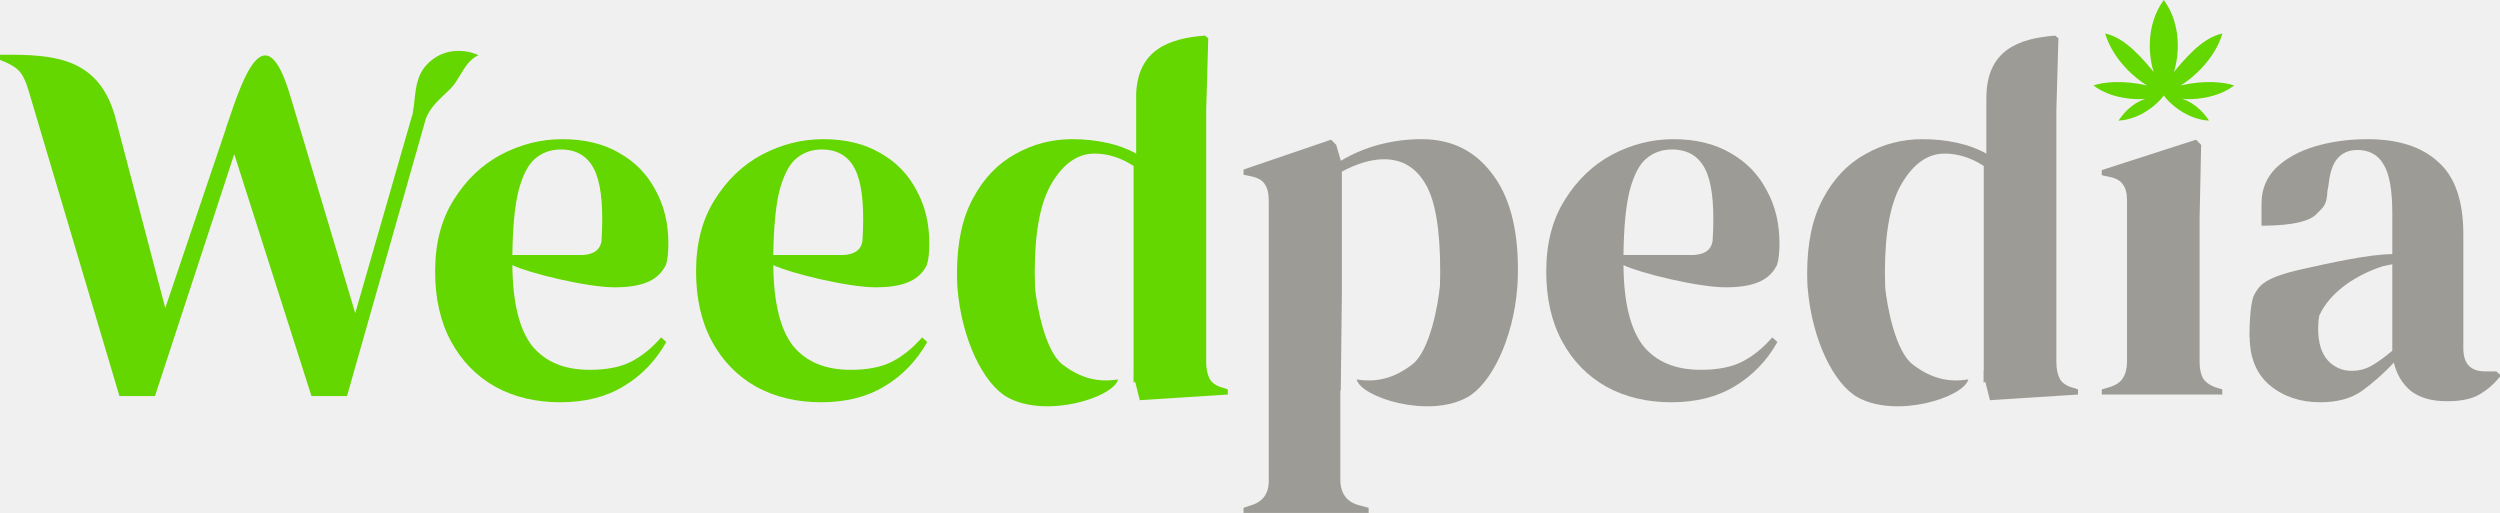
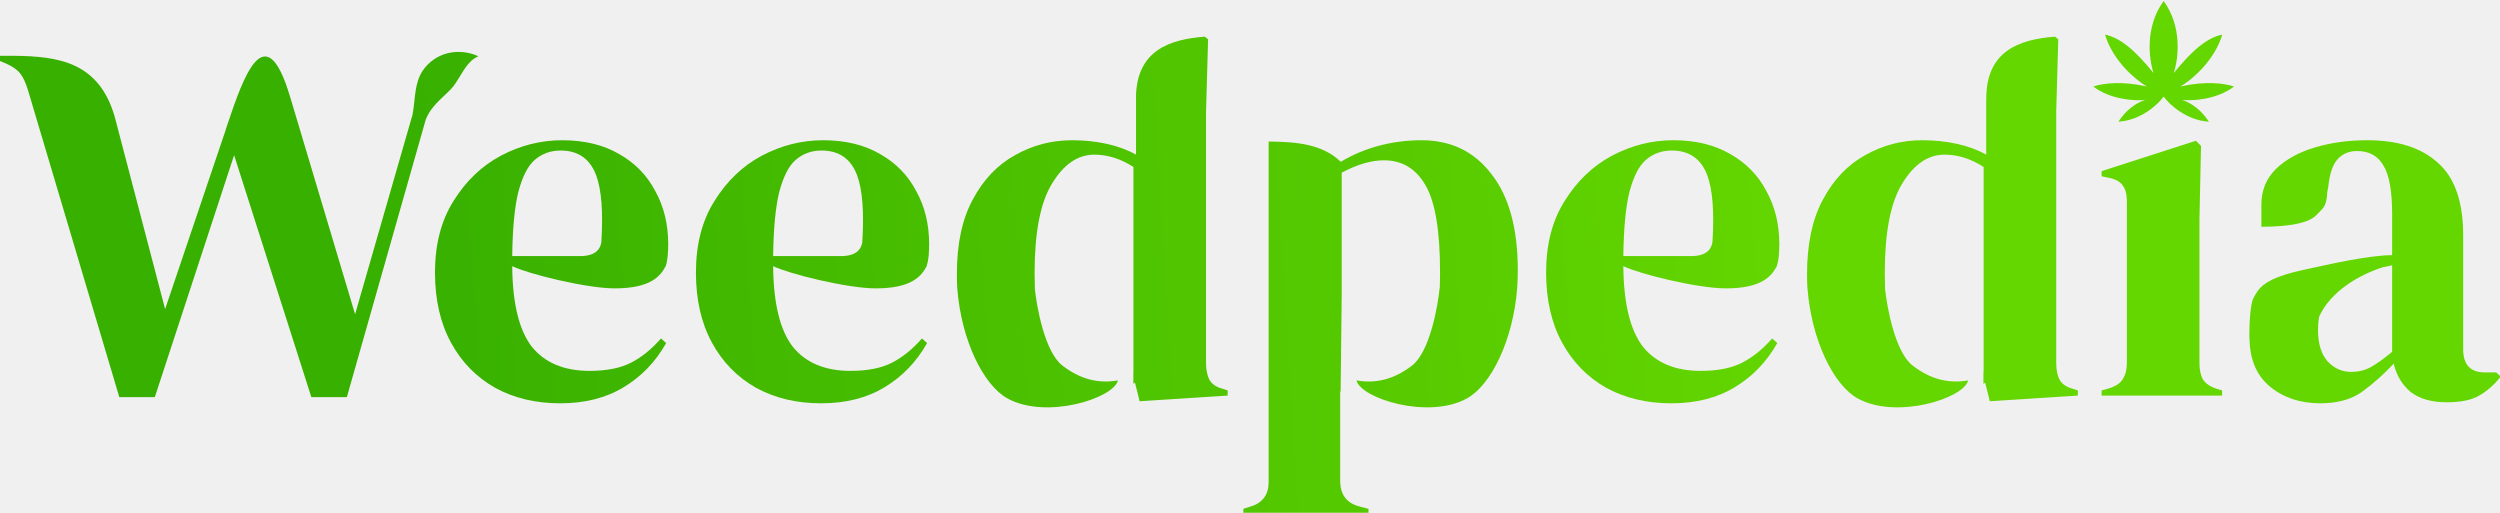
<svg xmlns="http://www.w3.org/2000/svg" width="1136" height="233" viewBox="0 0 1136 233" fill="none">
  <g clip-path="url(#clip0_1110_304)">
-     <path d="M983.228 43.398C980.944 46.697 973.026 54.209 962.671 54.818C964.195 52.533 968.001 47.204 974.853 44.921C970.539 45.428 959.169 44.921 951.251 38.83C955.819 37.306 964.448 36.292 975.615 38.83C970.793 36.038 960.235 27.41 956.58 15.228C963.432 16.75 969.777 21.827 978.66 32.74C976.376 25.886 974.853 11.42 983.228 0C991.603 11.42 990.08 25.886 987.796 32.74C996.679 21.827 1003.02 16.75 1009.88 15.228C1006.22 27.41 995.663 36.038 990.841 38.83C1002.01 36.292 1010.64 37.306 1015.21 38.83C1007.29 44.921 995.917 45.428 991.603 44.921C998.455 47.204 1002.26 52.533 1003.78 54.818C993.43 54.209 985.512 46.697 983.228 43.398Z" fill="#64D600" />
-     <path d="M902.596 44.364V69.793C898.697 67.609 894.252 65.972 889.261 64.88C884.271 63.788 879.046 63.242 873.587 63.242C864.23 63.242 855.574 65.504 847.62 70.026C839.666 74.393 833.272 81.1 828.437 90.145C823.602 99.035 821.185 110.342 821.185 124.067C821.185 126.296 821.242 128.461 821.355 130.56H821.388C823.222 154.156 833.257 174.528 844.178 180.557C861.787 190.277 892.396 180.557 894.407 172.393C885.419 173.906 877.349 171.901 869.179 165.652C861.141 159.504 857.474 138.909 856.616 130.56H856.636C856.552 128.332 856.51 126.011 856.51 123.599C856.51 105.04 859.161 91.471 864.464 82.893C869.766 74.159 876.161 69.793 883.647 69.793C889.729 69.793 895.656 71.664 901.426 75.407V168.281L901.341 168.342V173.941C901.606 173.772 901.868 173.601 902.128 173.428L904.233 181.85L944.237 179.277V176.937L942.132 176.235C939.168 175.455 937.141 174.13 936.049 172.258C934.958 170.231 934.412 167.658 934.412 164.538V50.142L935.347 17.39L933.873 16.184C917.307 17.443 902.621 22.779 902.621 44.381L902.596 44.364Z" fill="#9D9B95" />
-     <path d="M565.062 230.743V233.083H621.91V230.743L617.465 229.574C611.851 228.014 609.043 224.115 609.043 217.877V196.174L609.035 196.173L609.043 195.45V177.405C609.111 177.434 609.179 177.462 609.246 177.491L609.745 133.419V77.981C616.763 74.237 623.158 72.366 628.928 72.366C637.194 72.366 643.51 76.187 647.877 83.829C652.244 91.315 654.428 104.494 654.428 123.365C654.428 125.713 654.391 127.977 654.319 130.159H654.272C653.492 138.229 649.838 159.402 641.668 165.651C633.499 171.9 625.428 173.905 616.44 172.392C618.451 180.556 649.06 190.276 666.669 180.556C677.59 174.527 687.625 154.156 689.459 130.56L689.47 130.413L689.48 130.28L689.489 130.159C689.664 127.662 689.753 125.086 689.753 122.429C689.753 103.402 685.776 88.82 677.822 78.682C670.024 68.389 659.418 63.242 646.006 63.242C639.299 63.242 632.749 64.1 626.355 65.816C620.116 67.531 614.424 69.948 609.277 73.068L607.172 65.816L604.832 63.476L565.062 77.045V79.384L568.338 80.086C571.457 80.71 573.562 81.879 574.654 83.595C575.902 85.311 576.526 87.884 576.526 91.315V218.578C576.526 224.505 573.64 228.248 567.87 229.808L565.062 230.743Z" fill="#9D9B95" />
-     <path fill-rule="evenodd" clip-rule="evenodd" d="M760.399 63.242C770.536 63.242 779.192 65.348 786.366 69.559C793.54 73.614 798.999 79.228 802.742 86.402C806.641 93.421 808.59 101.452 808.59 110.498C808.59 112.214 808.512 114.007 808.356 115.879C808.207 117.523 807.914 119.024 807.478 120.382C807.477 120.389 807.475 120.396 807.473 120.404L807.47 120.413C807.465 120.429 807.459 120.446 807.452 120.463L807.436 120.511L807.421 120.558H807.404C805.015 125.013 800.588 130.56 784.32 130.56C771.309 130.56 744.764 123.919 737.937 120.558H737.706C737.862 137.401 740.826 149.566 746.596 157.052C752.523 164.382 761.256 168.047 772.797 168.047C780.595 168.047 786.912 166.8 791.747 164.304C796.581 161.809 801.104 158.144 805.315 153.309L807.655 155.415C802.82 163.992 796.347 170.699 788.238 175.533C780.284 180.368 770.692 182.786 759.463 182.786C748.39 182.786 738.564 180.446 729.987 175.767C721.409 170.933 714.702 164.07 709.868 155.181C705.033 146.291 702.615 135.686 702.615 123.365C702.615 110.576 705.423 99.737 711.037 90.847C716.652 81.802 723.826 74.939 732.56 70.26C741.45 65.582 750.729 63.242 760.399 63.242ZM778.212 109.425C777.797 112.081 776.312 115.592 769.31 115.879H737.706C737.862 103.246 738.798 93.499 740.514 86.636C742.385 79.618 744.881 74.783 748 72.132C751.275 69.325 755.174 67.921 759.697 67.921C767.651 67.921 773.031 71.664 775.839 79.15C778.277 85.653 779.068 95.744 778.212 109.425Z" fill="#9D9B95" />
-     <path d="M955.05 179.277V176.937L958.325 176.001C961.444 175.066 963.549 173.662 964.641 171.79C965.889 169.919 966.513 167.424 966.513 164.304V91.081C966.513 87.806 965.889 85.389 964.641 83.829C963.549 82.113 961.444 80.944 958.325 80.32L955.05 79.618V77.279L997.861 63.476L1000.2 65.816L999.498 99.035V164.538C999.498 167.658 1000.04 170.153 1001.14 172.024C1002.38 173.896 1004.49 175.3 1007.45 176.235L1009.79 176.937V179.277H955.05Z" fill="#9D9B95" />
-     <path fill-rule="evenodd" clip-rule="evenodd" d="M1031.38 175.066C1037.62 180.212 1045.26 182.786 1054.3 182.786C1062.1 182.786 1068.42 181.07 1073.25 177.639C1078.24 174.052 1083.08 169.763 1087.76 164.772C1089.01 170.075 1091.58 174.364 1095.48 177.639C1099.53 180.758 1104.99 182.318 1111.85 182.318C1118.25 182.318 1123.16 181.304 1126.59 179.277C1130.18 177.249 1133.45 174.364 1136.42 170.621L1134.31 168.749H1129.16C1122.61 168.749 1119.34 165.24 1119.34 158.222V106.521C1119.34 91.237 1115.52 80.242 1107.88 73.536C1100.39 66.673 1089.71 63.242 1075.83 63.242C1067.25 63.242 1059.29 64.334 1051.96 66.517C1044.63 68.701 1038.71 71.976 1034.19 76.343C1029.82 80.71 1027.63 86.09 1027.63 92.485V102.55C1035.09 102.55 1048.12 102.002 1052.63 97.255C1053.06 96.798 1053.47 96.397 1053.84 96.022L1053.85 96.021L1053.85 96.02C1056.05 93.84 1057.31 92.593 1057.58 86.87L1058.05 84.297C1058.67 78.37 1060.07 74.237 1062.26 71.898C1064.44 69.403 1067.4 68.155 1071.15 68.155C1076.61 68.155 1080.58 70.338 1083.08 74.705C1085.73 78.916 1087.06 86.324 1087.06 96.93V115.411C1086.95 115.43 1086.84 115.449 1086.74 115.469C1076.28 115.589 1058.96 119.442 1046.85 122.139L1046.24 122.274C1028.46 126.23 1026.51 129.864 1024.13 134.328C1023.62 135.283 1022.16 140.247 1022.16 153.176C1022.19 153.197 1022.22 153.218 1022.26 153.239C1022.34 162.714 1025.38 169.99 1031.38 175.066ZM1053.86 143.431C1059.08 132.004 1071.61 124.57 1082.9 120.921L1087.06 120.09V159.392C1083.31 162.511 1080.04 164.85 1077.23 166.41C1074.58 167.813 1071.69 168.515 1068.57 168.515C1064.36 168.515 1060.78 166.956 1057.81 163.836C1054.85 160.561 1053.37 155.727 1053.37 149.332C1053.37 147.244 1053.53 145.277 1053.86 143.431Z" fill="#9D9B95" />
-     <path d="M516.274 69.793V42.642C517.048 22.467 531.413 17.398 547.547 16.18L549.026 17.39L548.09 50.142V164.538C548.09 167.658 548.636 170.231 549.728 172.258C550.82 174.13 552.847 175.456 555.81 176.235L557.916 176.937V179.277L517.912 181.85L515.807 173.428C515.689 173.506 515.571 173.584 515.453 173.662L515.388 173.704C515.284 173.772 515.179 173.84 515.074 173.907V168.303L515.105 168.281V75.407C509.334 71.664 503.408 69.793 497.325 69.793C489.839 69.793 483.445 74.16 478.142 82.893C472.84 91.471 470.188 105.04 470.188 123.599C470.188 126.012 470.23 128.332 470.315 130.56H470.274C471.133 138.91 474.8 159.503 482.838 165.651C491.007 171.9 499.078 173.906 508.066 172.392C506.055 180.556 475.446 190.276 457.837 180.556C446.916 174.528 436.881 154.156 435.047 130.56H435.034C434.92 128.461 434.863 126.296 434.863 124.067C434.863 110.342 437.281 99.035 442.116 90.145C446.95 81.1 453.345 74.394 461.299 70.027C469.253 65.504 477.908 63.242 487.266 63.242C492.725 63.242 497.949 63.788 502.94 64.88C507.931 65.972 512.375 67.609 516.274 69.793Z" fill="#64D600" />
-     <path d="M187.311 52.337L161.419 142.314L132.375 45.121C132.21 44.596 132.045 44.056 131.88 43.501C120.542 5.395 110.397 35.398 103.606 55.481C103.295 56.401 102.991 57.3 102.695 58.17L102.606 58.039L102.7 58.33L75.095 139.975L52.17 52.481C44.934 27.559 26.461 25.116 6.506 24.876H0V27.216L2.807 28.385C5.926 29.789 8.11 31.349 9.358 33.064C10.605 34.624 11.775 37.197 12.867 40.784L54.274 179.978H70.416L106.443 70.027L141.534 179.978H157.676L193.546 53.785C195.414 49.111 198.866 45.862 202.098 42.819C203.075 41.899 204.032 40.998 204.919 40.082C206.458 38.494 207.74 36.376 209.051 34.209C211.286 30.516 213.606 26.683 217.427 25.096C212.449 22.691 203.121 21.401 195.667 27.72C189.709 32.771 189.052 38.918 188.361 45.387C188.139 47.462 187.913 49.571 187.508 51.687C187.459 51.916 187.41 52.147 187.362 52.381L187.311 52.337Z" fill="#64D600" />
-     <path fill-rule="evenodd" clip-rule="evenodd" d="M255.508 63.242C265.646 63.242 274.301 65.348 281.476 69.559C288.65 73.614 294.108 79.228 297.851 86.402C301.75 93.421 303.7 101.453 303.7 110.498C303.7 112.214 303.622 114.007 303.466 115.879C303.31 117.594 302.998 119.154 302.53 120.558H302.5C300.112 125.013 295.684 130.56 279.416 130.56C266.405 130.56 239.86 123.919 233.033 120.558H232.816C232.972 137.401 235.935 149.566 241.706 157.052C247.632 164.382 256.366 168.048 267.907 168.048C275.705 168.048 282.021 166.8 286.856 164.304C291.691 161.809 296.214 158.144 300.425 153.309L302.764 155.415C297.929 163.993 291.457 170.699 283.347 175.534C275.393 180.368 265.802 182.786 254.572 182.786C243.499 182.786 233.674 180.446 225.096 175.768C216.518 170.933 209.812 164.071 204.977 155.181C200.142 146.291 197.725 135.686 197.725 123.365C197.725 110.576 200.532 99.737 206.147 90.847C211.761 81.802 218.936 74.939 227.669 70.261C236.559 65.582 245.839 63.242 255.508 63.242ZM254.806 67.921C250.284 67.921 246.385 69.325 243.109 72.132C239.99 74.783 237.495 79.618 235.623 86.636C233.908 93.499 232.972 103.246 232.816 115.879H264.46C271.213 115.598 272.827 112.317 273.304 109.701C274.188 95.88 273.403 85.697 270.948 79.15C268.141 71.664 262.76 67.921 254.806 67.921Z" fill="#64D600" />
-     <path fill-rule="evenodd" clip-rule="evenodd" d="M400.045 69.559C392.871 65.348 384.215 63.242 374.077 63.242C364.408 63.242 355.128 65.582 346.238 70.261C337.505 74.939 330.331 81.802 324.716 90.847C319.101 99.737 316.294 110.576 316.294 123.365C316.294 135.686 318.712 146.291 323.546 155.181C328.381 164.071 335.087 170.933 343.665 175.768C352.243 180.446 362.068 182.786 373.142 182.786C384.371 182.786 393.962 180.368 401.916 175.534C410.026 170.699 416.499 163.993 421.333 155.415L418.994 153.309C414.783 158.144 410.26 161.809 405.425 164.304C400.591 166.8 394.274 168.048 386.476 168.048C374.935 168.048 366.201 164.382 360.275 157.052C354.504 149.566 351.541 137.401 351.385 120.558H351.642C358.468 123.919 385.013 130.56 398.025 130.56C414.356 130.56 418.754 124.97 421.136 120.506C421.178 120.426 421.196 120.35 421.19 120.276C421.608 118.946 421.889 117.481 422.035 115.879C422.191 114.007 422.269 112.214 422.269 110.498C422.269 101.453 420.319 93.421 416.421 86.402C412.677 79.228 407.219 73.614 400.045 69.559ZM391.875 109.672C392.756 95.866 391.971 85.692 389.517 79.15C386.71 71.664 381.329 67.921 373.376 67.921C368.853 67.921 364.954 69.325 361.679 72.132C358.559 74.783 356.064 79.618 354.192 86.636C352.477 93.499 351.541 103.246 351.385 115.879H383.014C389.801 115.601 391.405 112.294 391.875 109.672Z" fill="#64D600" />
+     <path d="M983.164 43.876C980.879 47.175 972.962 54.686 962.607 55.295C964.13 53.011 967.937 47.682 974.789 45.398C970.474 45.906 959.105 45.398 951.187 39.307C955.755 37.784 964.384 36.77 975.55 39.307C970.728 36.516 960.17 27.888 956.516 15.706C963.368 17.227 969.713 22.304 978.596 33.217C976.312 26.364 974.789 11.898 983.163 0.478C991.538 11.898 990.016 26.364 987.732 33.217C996.614 22.304 1002.96 17.227 1009.81 15.706C1006.16 27.888 995.599 36.516 990.777 39.307C1001.94 36.77 1010.57 37.784 1015.14 39.307C1007.22 45.398 995.853 45.906 991.539 45.398C998.391 47.682 1002.2 53.011 1003.72 55.295C993.366 54.686 985.448 47.175 983.164 43.876Z" fill="#64D600" />
+     <path d="M516.21 70.27V43.12C516.984 22.945 531.349 17.875 547.482 16.657L548.962 17.868L548.026 50.619V165.016C548.026 168.135 548.572 170.708 549.663 172.736C550.755 174.607 552.783 175.933 555.746 176.713L557.851 177.415V179.754L517.848 182.327L515.742 173.906C515.625 173.984 515.507 174.062 515.389 174.139L515.324 174.182C515.219 174.249 515.115 174.317 515.01 174.384V168.781L515.04 168.759V75.885C509.27 72.142 503.343 70.27 497.261 70.27C489.775 70.27 483.38 74.637 478.078 83.371C472.775 91.949 470.124 105.517 470.124 124.076C470.124 126.489 470.166 128.809 470.25 131.038H470.21C471.069 139.387 474.735 159.981 482.773 166.129C490.943 172.378 499.013 174.383 508.001 172.87C505.99 181.034 475.381 190.754 457.772 181.034C446.851 175.005 436.816 154.633 434.983 131.038H434.969C434.856 128.938 434.799 126.774 434.799 124.544C434.799 110.82 437.216 99.513 442.051 90.623C446.886 81.577 453.28 74.871 461.234 70.504C469.188 65.981 477.844 63.72 487.201 63.72C492.66 63.72 497.885 64.266 502.875 65.358C507.866 66.449 512.311 68.087 516.21 70.27Z" fill="url(#paint0_linear_1110_304)" />
+     <path d="M187.247 52.815L161.354 142.792L132.31 45.598C132.146 45.073 131.981 44.534 131.816 43.979C120.477 5.872 110.332 35.876 103.542 55.959C103.231 56.879 102.927 57.777 102.63 58.648L102.541 58.517L102.635 58.807L75.03 140.452L52.105 52.958C44.87 28.036 26.397 25.593 6.442 25.354H-0.064V27.693L2.743 28.863C5.862 30.267 8.045 31.826 9.293 33.542C10.541 35.101 11.71 37.675 12.802 41.262L54.21 180.456H70.352L106.378 70.504L141.469 180.456H157.611L193.481 54.263C195.35 49.589 198.802 46.339 202.034 43.296C203.011 42.376 203.968 41.475 204.855 40.559C206.393 38.971 207.675 36.853 208.986 34.687C211.222 30.994 213.542 27.16 217.363 25.574C212.385 23.169 203.056 21.878 195.602 28.198C189.645 33.249 188.988 39.395 188.296 45.864C188.074 47.939 187.849 50.048 187.444 52.164C187.394 52.394 187.346 52.625 187.297 52.858L187.247 52.815Z" fill="url(#paint1_linear_1110_304)" />
+     <path fill-rule="evenodd" clip-rule="evenodd" d="M281.411 70.036C274.237 65.825 265.581 63.72 255.444 63.72C245.774 63.72 236.495 66.059 227.605 70.738C218.871 75.417 211.697 82.279 206.082 91.325C200.468 100.215 197.661 111.054 197.661 123.842C197.661 136.163 200.078 146.769 204.913 155.658C209.747 164.548 216.454 171.41 225.032 176.245C233.609 180.924 243.435 183.263 254.508 183.263C265.737 183.263 275.329 180.846 283.283 176.011C291.392 171.176 297.865 164.47 302.7 155.892L300.36 153.787C296.149 158.622 291.626 162.287 286.792 164.782C281.957 167.277 275.641 168.525 267.843 168.525C256.301 168.525 247.568 164.86 241.641 157.53C235.871 150.044 232.908 137.879 232.752 121.035H232.969C239.796 124.397 266.34 131.038 279.352 131.038C295.62 131.038 300.047 125.491 302.435 121.035H302.466C302.934 119.632 303.245 118.072 303.401 116.356C303.557 114.485 303.635 112.691 303.635 110.976C303.635 101.93 301.686 93.898 297.787 86.88C294.044 79.706 288.585 74.091 281.411 70.036ZM243.045 72.61C246.32 69.802 250.219 68.399 254.742 68.399C262.696 68.399 268.076 72.142 270.884 79.628C273.339 86.174 274.124 96.358 273.239 110.179C272.763 112.795 271.149 116.076 264.395 116.356H232.752C232.908 103.724 233.843 93.976 235.559 87.114C237.43 80.096 239.926 75.261 243.045 72.61Z" fill="url(#paint2_linear_1110_304)" />
+     <path fill-rule="evenodd" clip-rule="evenodd" d="M399.98 70.036C392.806 65.825 384.15 63.72 374.013 63.72C364.343 63.72 355.064 66.059 346.174 70.738C337.44 75.417 330.266 82.279 324.652 91.325C319.037 100.215 316.23 111.054 316.23 123.842C316.23 136.163 318.647 146.769 323.482 155.658C328.317 164.548 335.023 171.41 343.601 176.245C352.178 180.924 362.004 183.263 373.077 183.263C384.306 183.263 393.898 180.846 401.852 176.011C409.962 171.176 416.434 164.47 421.269 155.892L418.929 153.787C414.718 158.622 410.196 162.287 405.361 164.782C400.526 167.277 394.21 168.525 386.412 168.525C374.871 168.525 366.137 164.86 360.21 157.53C354.44 150.044 351.477 137.879 351.321 121.035H351.577C358.404 124.397 384.949 131.038 397.96 131.038C414.292 131.038 418.69 125.447 421.071 120.983C421.114 120.904 421.132 120.827 421.126 120.754C421.543 119.424 421.825 117.958 421.971 116.356C422.127 114.485 422.205 112.691 422.205 110.976C422.205 101.93 420.255 93.898 416.356 86.88C412.613 79.706 407.154 74.091 399.98 70.036ZM391.81 110.15C392.692 96.344 391.906 86.169 389.453 79.628C386.646 72.142 381.265 68.399 373.311 68.399C368.788 68.399 364.889 69.802 361.614 72.61C358.495 75.261 356 80.096 354.128 87.114C352.412 93.976 351.477 103.724 351.321 116.356H382.95C389.737 116.078 391.34 112.772 391.81 110.15Z" fill="url(#paint3_linear_1110_304)" />
+     <path d="M902.531 70.27V44.842L902.557 44.858C902.557 23.256 917.243 17.921 933.808 16.661L935.283 17.868L934.347 50.619V165.016C934.347 168.135 934.893 170.708 935.985 172.736C937.077 174.607 939.104 175.933 942.067 176.713L944.173 177.415V179.754L904.169 182.327L902.063 173.906C901.804 174.079 901.541 174.25 901.277 174.419V168.819L901.362 168.759V75.885C895.591 72.142 889.665 70.27 883.582 70.27C876.096 70.27 869.702 74.637 864.399 83.371C859.097 91.949 856.445 105.517 856.445 124.076C856.445 126.489 856.487 128.809 856.572 131.037H856.551C857.41 139.387 861.077 159.981 869.115 166.129C877.284 172.378 885.355 174.383 894.343 172.87C892.332 181.034 861.723 190.754 844.114 181.034C833.192 175.005 823.157 154.633 821.324 131.037H821.291C821.177 128.938 821.12 126.774 821.12 124.544C821.12 110.82 823.538 99.513 828.372 90.623C833.207 81.577 839.602 74.871 847.555 70.504C855.509 65.981 864.165 63.72 873.523 63.72C878.981 63.72 884.206 64.266 889.197 65.357C894.188 66.449 898.632 68.087 902.531 70.27Z" fill="url(#paint4_linear_1110_304)" />
+     <path d="M564.998 233.56V231.221L567.805 230.285C573.576 228.725 576.461 224.982 576.461 219.056V64.308C588.971 64.427 600.883 65.405 609.194 73.482L609.213 73.545C609.222 73.539 609.232 73.534 609.242 73.528C609.254 73.54 609.266 73.552 609.279 73.564C609.279 73.564 609.312 73.524 609.376 73.447C614.48 70.375 620.118 67.991 626.29 66.293C632.685 64.578 639.235 63.72 645.941 63.72C659.354 63.72 669.959 68.867 677.757 79.16C685.711 89.297 689.688 103.879 689.688 122.907C689.688 125.563 689.6 128.14 689.425 130.636L689.416 130.758L689.406 130.89L689.394 131.037C687.561 154.633 677.526 175.005 666.605 181.034C648.996 190.754 618.387 181.034 616.376 172.87C625.364 174.383 633.434 172.378 641.604 166.129C649.774 159.88 653.428 138.707 654.207 130.636H654.255C654.327 128.455 654.363 126.19 654.363 123.842C654.363 104.971 652.18 91.793 647.813 84.306C643.446 76.665 637.13 72.844 628.864 72.844C623.093 72.844 616.699 74.715 609.681 78.458V133.897L609.182 177.969C609.114 177.94 609.046 177.911 608.979 177.883V195.928L608.971 196.651L608.979 196.651V218.354C608.979 224.593 611.786 228.492 617.401 230.051L621.845 231.221V233.56H564.998Z" fill="url(#paint5_linear_1110_304)" />
+     <path fill-rule="evenodd" clip-rule="evenodd" d="M760.334 63.72C770.472 63.72 779.127 65.825 786.302 70.036C793.476 74.091 798.934 79.706 802.677 86.88C806.576 93.898 808.526 101.93 808.526 110.976C808.526 112.691 808.448 114.485 808.292 116.356C808.142 118.001 807.85 119.502 807.414 120.859C807.412 120.867 807.41 120.874 807.408 120.881L807.406 120.891C807.401 120.907 807.395 120.923 807.388 120.94L807.372 120.989L807.356 121.035H807.339C804.951 125.491 800.524 131.037 784.256 131.037C771.244 131.037 744.699 124.396 737.872 121.035H737.642C737.798 137.879 740.761 150.044 746.532 157.53C752.458 164.86 761.192 168.525 772.733 168.525C780.531 168.525 786.847 167.277 791.682 164.782C796.517 162.287 801.04 158.621 805.251 153.787L807.59 155.892C802.755 164.47 796.283 171.176 788.173 176.011C780.219 180.846 770.628 183.263 759.398 183.263C748.325 183.263 738.5 180.924 729.922 176.245C721.344 171.41 714.638 164.548 709.803 155.658C704.968 146.769 702.551 136.163 702.551 123.842C702.551 111.054 705.358 100.214 710.973 91.325C716.587 82.279 723.762 75.417 732.495 70.738C741.385 66.059 750.665 63.72 760.334 63.72ZM778.147 109.902C777.732 112.559 776.248 116.069 769.245 116.356H737.642C737.798 103.724 738.734 93.976 740.449 87.114C742.321 80.096 744.816 75.261 747.935 72.609C751.211 69.802 755.11 68.399 759.632 68.399C767.586 68.399 772.967 72.142 775.774 79.628C778.213 86.13 779.004 96.222 778.147 109.902Z" fill="url(#paint6_linear_1110_304)" />
+     <path d="M954.985 177.415V179.754H1009.73V177.415L1007.39 176.713C1004.42 175.777 1002.32 174.373 1001.07 172.502C999.98 170.63 999.434 168.135 999.434 165.016V99.513L1000.14 66.293L997.796 63.954L954.985 77.756V80.096L958.26 80.797C961.38 81.421 963.485 82.591 964.577 84.306C965.824 85.866 966.448 88.284 966.448 91.559V164.782C966.448 167.901 965.824 170.396 964.577 172.268C963.485 174.139 961.38 175.543 958.26 176.479L954.985 177.415Z" fill="url(#paint7_linear_1110_304)" />
+     <path fill-rule="evenodd" clip-rule="evenodd" d="M1031.31 175.543C1037.55 180.69 1045.19 183.263 1054.24 183.263C1062.04 183.263 1068.35 181.548 1073.19 178.116C1078.18 174.529 1083.01 170.24 1087.69 165.25C1088.94 170.552 1091.51 174.841 1095.41 178.116C1099.47 181.236 1104.93 182.795 1111.79 182.795C1118.18 182.795 1123.1 181.782 1126.53 179.754C1130.11 177.727 1133.39 174.841 1136.35 171.098L1134.25 169.227H1129.1C1122.55 169.227 1119.27 165.718 1119.27 158.699V106.999C1119.27 91.715 1115.45 80.719 1107.81 74.013C1100.33 67.151 1089.64 63.72 1075.76 63.72C1067.18 63.72 1059.23 64.811 1051.9 66.995C1044.57 69.178 1038.64 72.454 1034.12 76.82C1029.75 81.187 1027.57 86.568 1027.57 92.962V103.027C1035.02 103.027 1048.05 102.48 1052.56 97.733C1053 97.276 1053.4 96.874 1053.78 96.5L1053.78 96.499L1053.78 96.498C1055.99 94.317 1057.25 93.07 1057.51 87.348L1057.98 84.774C1058.61 78.848 1060.01 74.715 1062.19 72.376C1064.38 69.88 1067.34 68.632 1071.08 68.632C1076.54 68.632 1080.52 70.816 1083.01 75.183C1085.67 79.394 1086.99 86.802 1086.99 97.407V115.888L1086.67 115.946C1076.21 116.067 1058.9 119.92 1046.79 122.616L1046.18 122.752C1028.67 126.648 1026.43 130.851 1024.02 135.362L1023.91 135.571C1023.4 136.526 1022.09 140.725 1022.09 153.654C1022.12 153.675 1022.16 153.696 1022.19 153.716C1022.27 163.191 1025.31 170.467 1031.31 175.543ZM1053.8 143.909C1059.02 132.482 1071.54 125.048 1082.84 121.398L1086.99 120.567V159.869C1083.25 162.988 1079.97 165.328 1077.17 166.887C1074.51 168.291 1071.63 168.993 1068.51 168.993C1064.3 168.993 1060.71 167.433 1057.75 164.314C1054.79 161.039 1053.3 156.204 1053.3 149.81C1053.3 147.721 1053.47 145.755 1053.8 143.909Z" fill="url(#paint8_linear_1110_304)" />
  </g>
  <defs>
+     <linearGradient id="paint0_linear_1110_304" x1="192.097" y1="158.219" x2="818.842" y2="119.479" gradientUnits="userSpaceOnUse">
+       <stop stop-color="#38B000" />
+       <stop offset="1" stop-color="#64D600" />
+     </linearGradient>
+     <linearGradient id="paint1_linear_1110_304" x1="192.097" y1="158.219" x2="818.842" y2="119.479" gradientUnits="userSpaceOnUse">
+       <stop stop-color="#38B000" />
+       <stop offset="1" stop-color="#64D600" />
+     </linearGradient>
+     <linearGradient id="paint2_linear_1110_304" x1="192.097" y1="158.219" x2="818.842" y2="119.479" gradientUnits="userSpaceOnUse">
+       <stop stop-color="#38B000" />
+       <stop offset="1" stop-color="#64D600" />
+     </linearGradient>
+     <linearGradient id="paint3_linear_1110_304" x1="192.097" y1="158.219" x2="818.842" y2="119.479" gradientUnits="userSpaceOnUse">
+       <stop stop-color="#38B000" />
+       <stop offset="1" stop-color="#64D600" />
+     </linearGradient>
+     <linearGradient id="paint4_linear_1110_304" x1="192.097" y1="158.219" x2="818.842" y2="119.479" gradientUnits="userSpaceOnUse">
+       <stop stop-color="#38B000" />
+       <stop offset="1" stop-color="#64D600" />
+     </linearGradient>
+     <linearGradient id="paint5_linear_1110_304" x1="192.097" y1="158.219" x2="818.842" y2="119.479" gradientUnits="userSpaceOnUse">
+       <stop stop-color="#38B000" />
+       <stop offset="1" stop-color="#64D600" />
+     </linearGradient>
+     <linearGradient id="paint6_linear_1110_304" x1="192.097" y1="158.219" x2="818.842" y2="119.479" gradientUnits="userSpaceOnUse">
+       <stop stop-color="#38B000" />
+       <stop offset="1" stop-color="#64D600" />
+     </linearGradient>
+     <linearGradient id="paint7_linear_1110_304" x1="192.097" y1="158.219" x2="818.842" y2="119.479" gradientUnits="userSpaceOnUse">
+       <stop stop-color="#38B000" />
+       <stop offset="1" stop-color="#64D600" />
+     </linearGradient>
+     <linearGradient id="paint8_linear_1110_304" x1="192.097" y1="158.219" x2="818.842" y2="119.479" gradientUnits="userSpaceOnUse">
+       <stop stop-color="#38B000" />
+       <stop offset="1" stop-color="#64D600" />
+     </linearGradient>
    <clipPath id="clip0_1110_304">
      <rect width="1136" height="233" fill="white" />
    </clipPath>
  </defs>
</svg>
